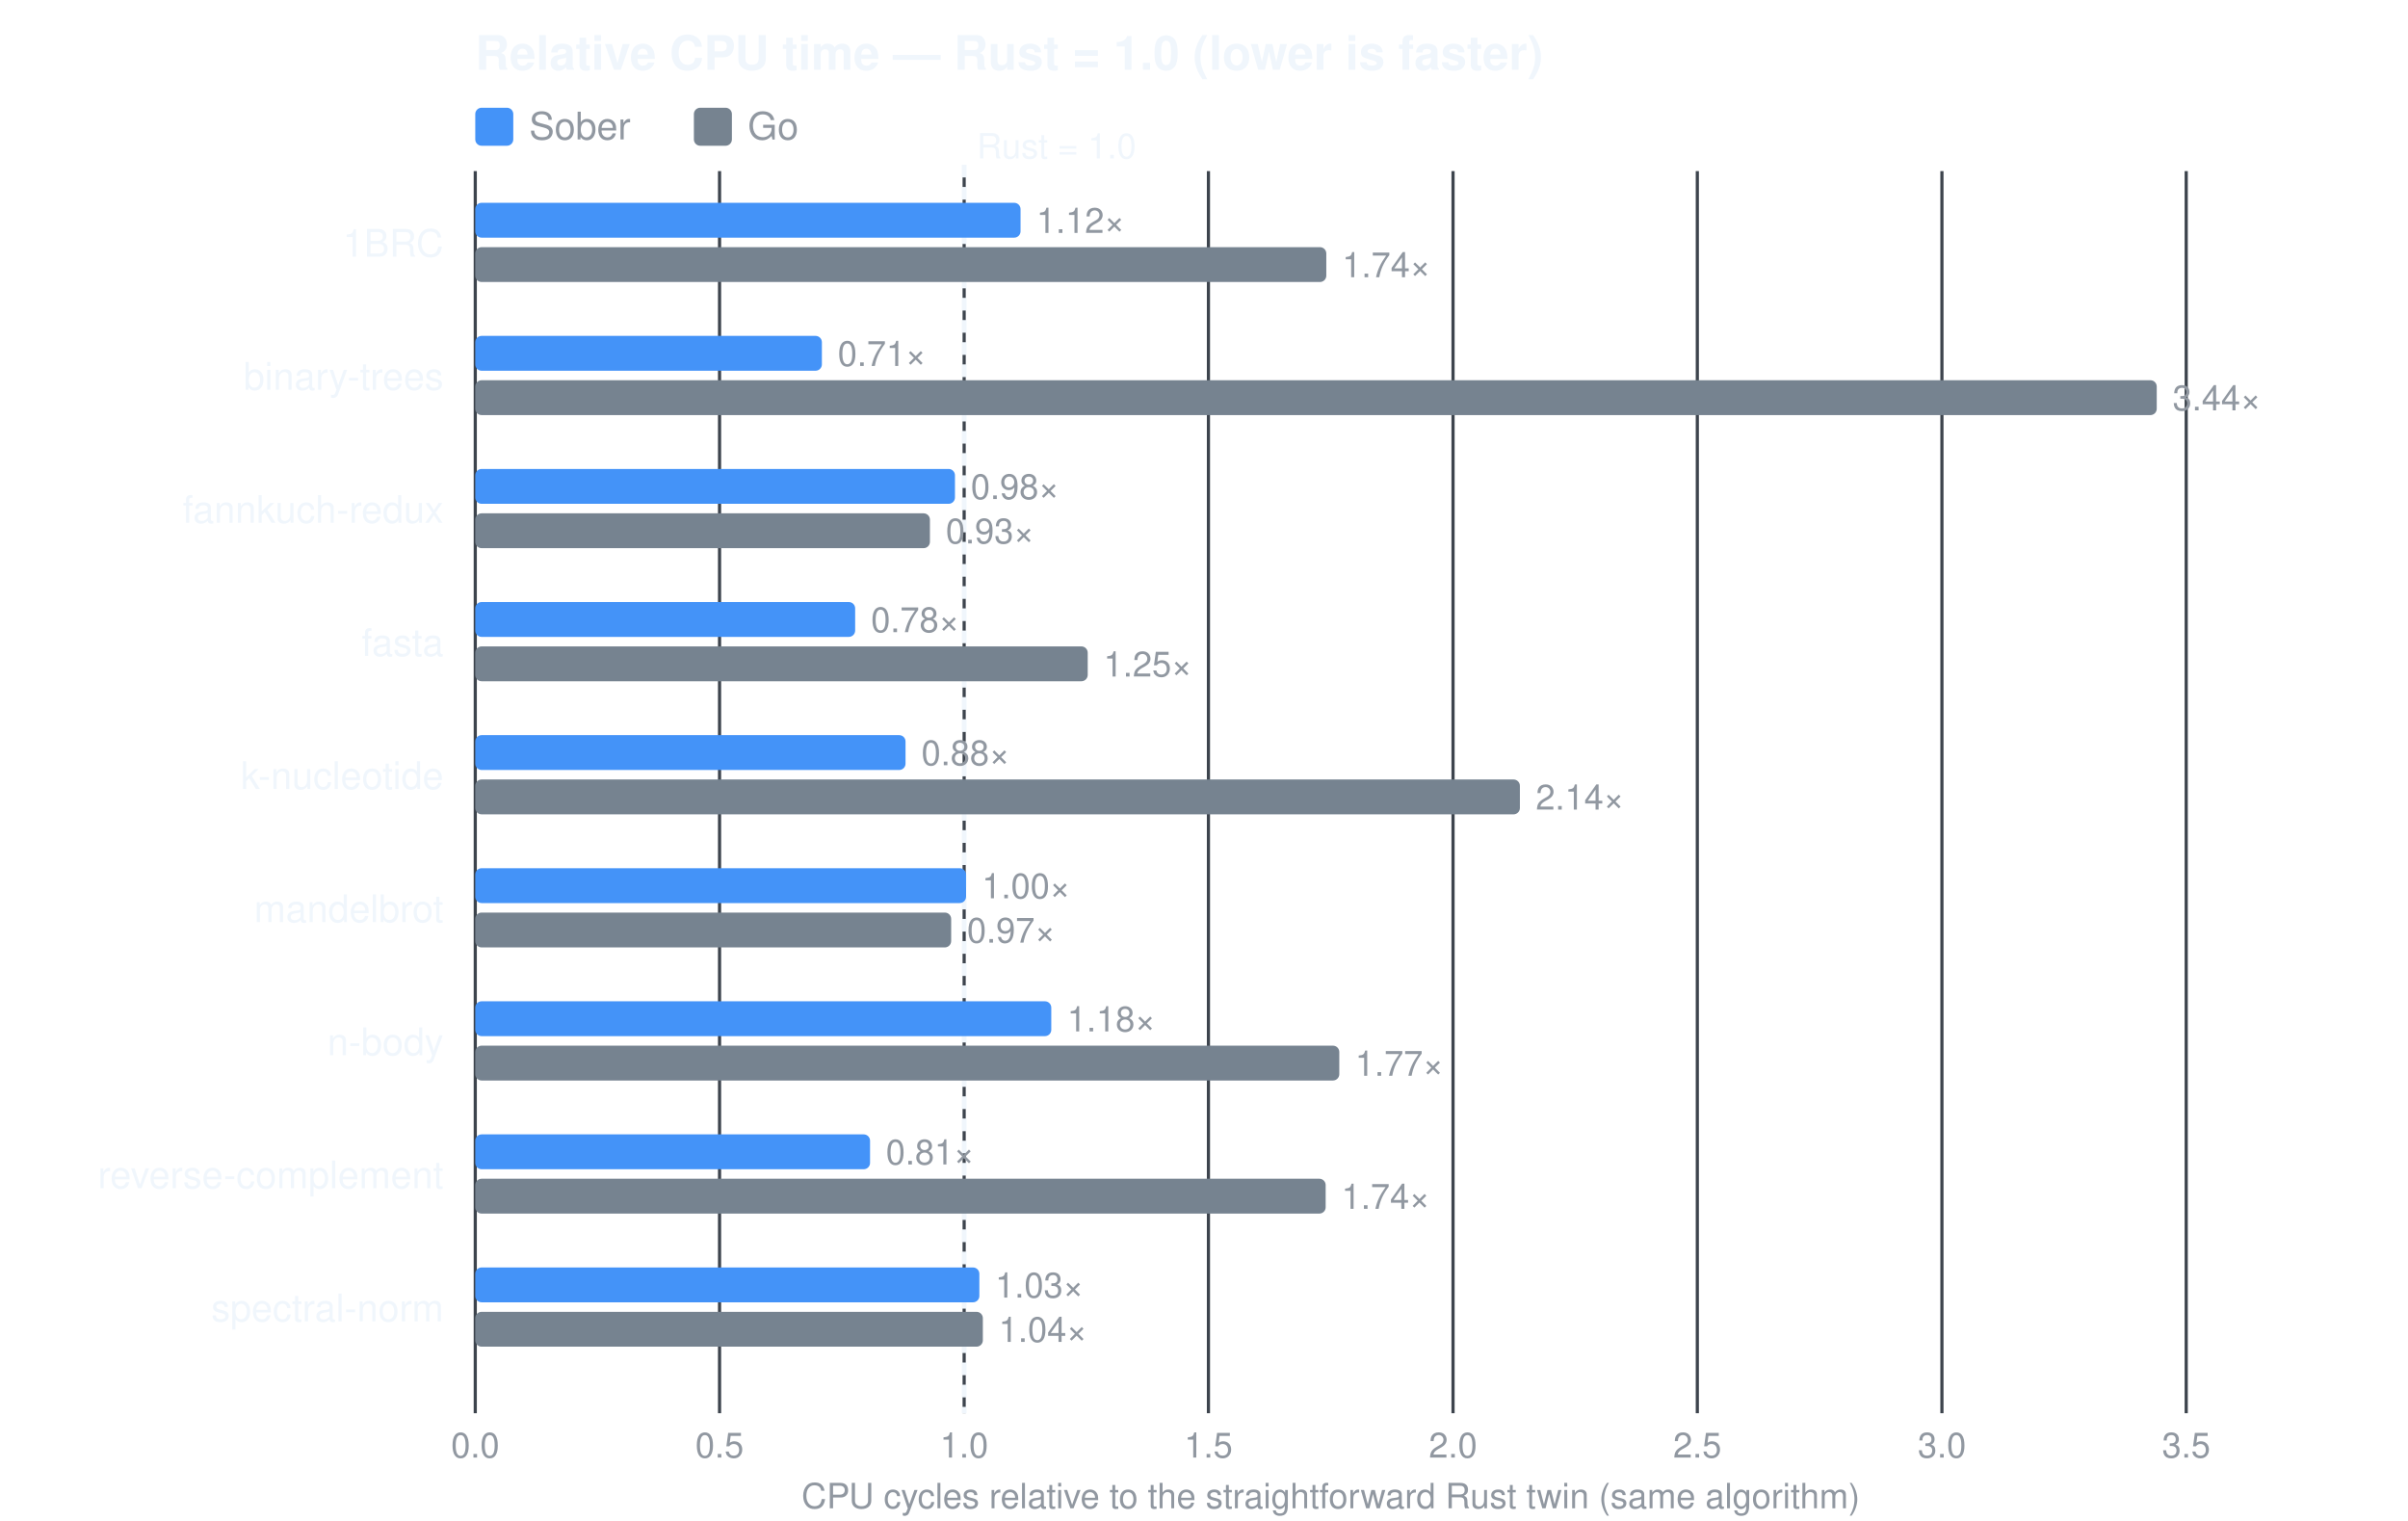
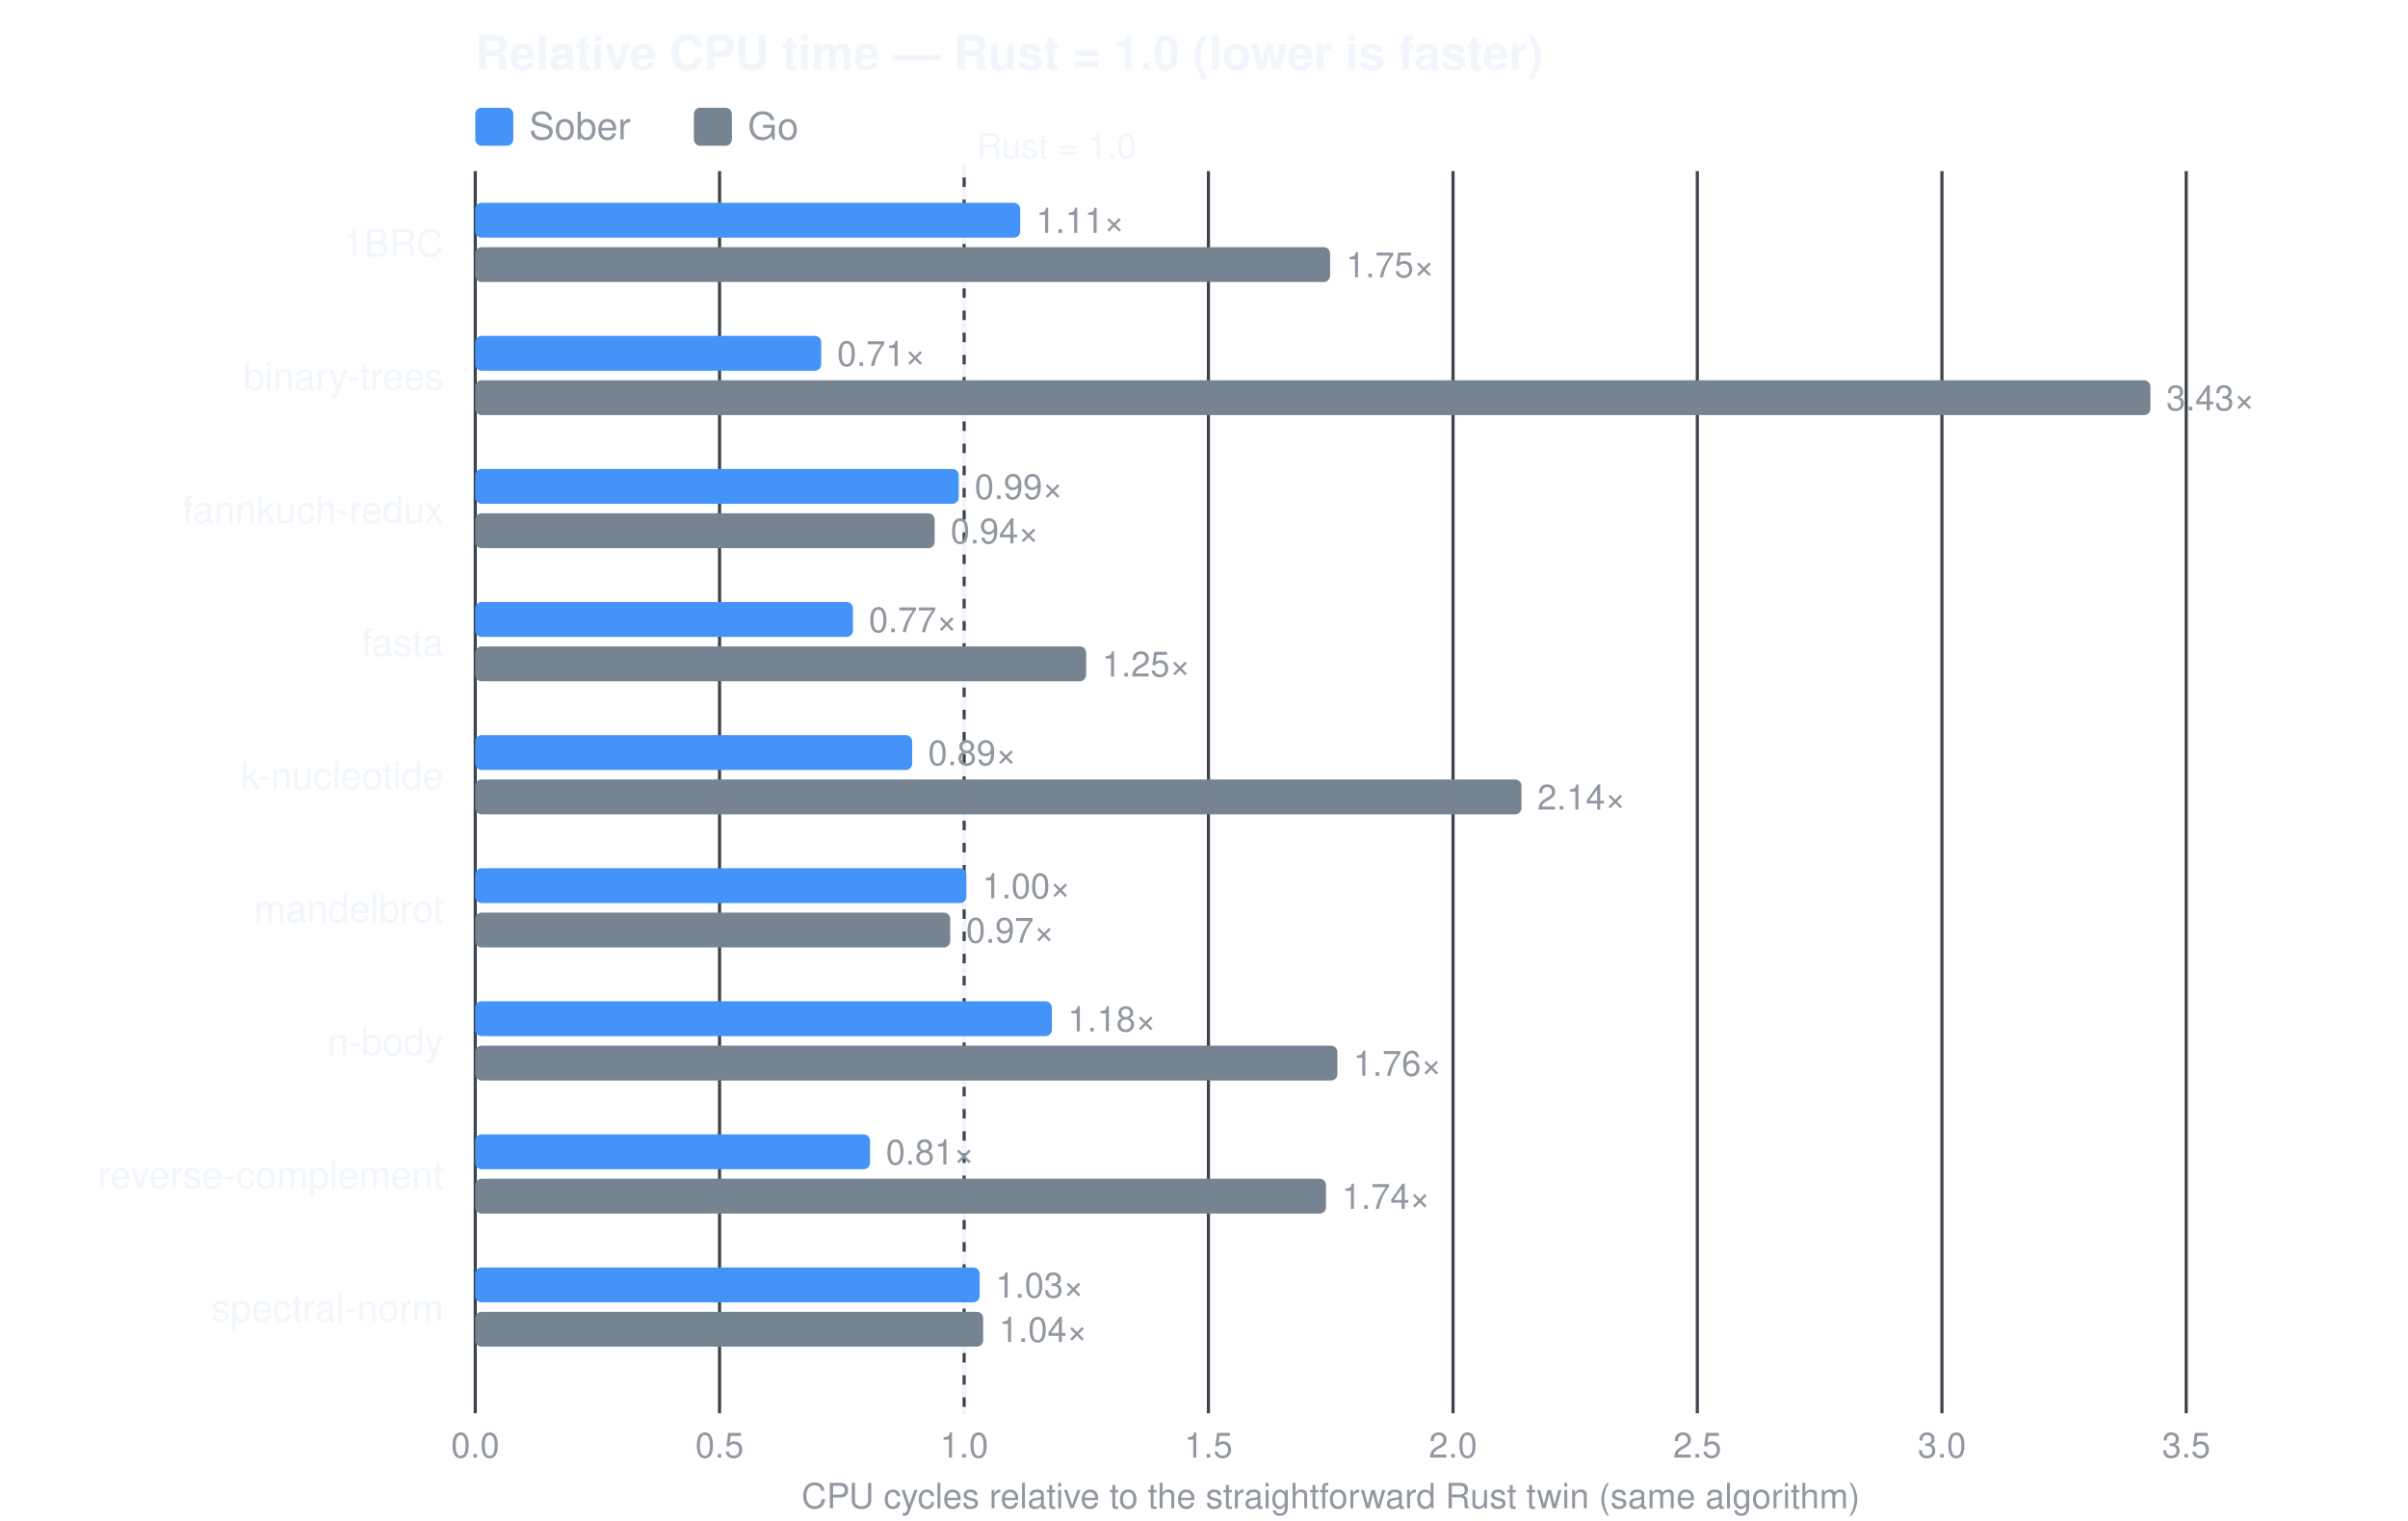
<svg xmlns="http://www.w3.org/2000/svg" width="760" height="480" viewBox="0 0 760 480" font-family="-apple-system, BlinkMacSystemFont, 'Segoe UI', Helvetica, Arial, sans-serif">
  <text x="150.0" y="22.0" fill="#f0f6fc" font-size="15" text-anchor="start" font-weight="600">Relative CPU time — Rust = 1.0 (lower is faster)</text>
  <rect x="150" y="34" width="12" height="12" rx="2" fill="#4493f8" />
  <text x="167.0" y="44.0" fill="#9198a1" font-size="12" text-anchor="start">Sober</text>
  <rect x="219" y="34" width="12" height="12" rx="2" fill="#768390" />
  <text x="236.0" y="44.0" fill="#9198a1" font-size="12" text-anchor="start">Go</text>
  <line x1="150.0" y1="54" x2="150.0" y2="446" stroke="#3d444d" stroke-width="1" />
  <text x="150.0" y="460.0" fill="#9198a1" font-size="11" text-anchor="middle">0.0</text>
  <line x1="227.1" y1="54" x2="227.1" y2="446" stroke="#3d444d" stroke-width="1" />
  <text x="227.1" y="460.0" fill="#9198a1" font-size="11" text-anchor="middle">0.5</text>
  <line x1="304.3" y1="54" x2="304.3" y2="446" stroke="#3d444d" stroke-width="1" />
  <text x="304.3" y="460.0" fill="#9198a1" font-size="11" text-anchor="middle">1.0</text>
  <line x1="381.4" y1="54" x2="381.4" y2="446" stroke="#3d444d" stroke-width="1" />
  <text x="381.4" y="460.0" fill="#9198a1" font-size="11" text-anchor="middle">1.5</text>
  <line x1="458.6" y1="54" x2="458.6" y2="446" stroke="#3d444d" stroke-width="1" />
  <text x="458.6" y="460.0" fill="#9198a1" font-size="11" text-anchor="middle">2.0</text>
  <line x1="535.7" y1="54" x2="535.7" y2="446" stroke="#3d444d" stroke-width="1" />
  <text x="535.7" y="460.0" fill="#9198a1" font-size="11" text-anchor="middle">2.5</text>
  <line x1="612.9" y1="54" x2="612.9" y2="446" stroke="#3d444d" stroke-width="1" />
  <text x="612.9" y="460.0" fill="#9198a1" font-size="11" text-anchor="middle">3.0</text>
  <line x1="690.0" y1="54" x2="690.0" y2="446" stroke="#3d444d" stroke-width="1" />
  <text x="690.0" y="460.0" fill="#9198a1" font-size="11" text-anchor="middle">3.5</text>
  <text x="420.0" y="476.0" fill="#9198a1" font-size="11" text-anchor="middle">CPU cycles relative to the straightforward Rust twin (same algorithm)</text>
  <line x1="304.3" y1="52" x2="304.3" y2="446" stroke="#f0f6fc" stroke-width="1.5" stroke-dasharray="4 3" />
  <text x="308.3" y="50.0" fill="#f0f6fc" font-size="11" text-anchor="start">Rust = 1.0</text>
  <text x="140.0" y="81.0" fill="#f0f6fc" font-size="12" text-anchor="end">1BRC</text>
-   <rect x="150" y="64" width="172.1" height="11" rx="2" fill="#4493f8" />
-   <text x="327.1" y="73.5" fill="#9198a1" font-size="11" text-anchor="start">1.12×</text>
-   <rect x="150" y="78" width="268.6" height="11" rx="2" fill="#768390" />
-   <text x="423.6" y="87.5" fill="#9198a1" font-size="11" text-anchor="start">1.74×</text>
+   <rect x="150" y="64" width="172.0" height="11" rx="2" fill="#4493f8" />
+   <text x="327.0" y="73.5" fill="#9198a1" font-size="11" text-anchor="start">1.11×</text>
+   <rect x="150" y="78" width="269.8" height="11" rx="2" fill="#768390" />
+   <text x="424.8" y="87.5" fill="#9198a1" font-size="11" text-anchor="start">1.75×</text>
  <text x="140.0" y="123.0" fill="#f0f6fc" font-size="12" text-anchor="end">binary-trees</text>
-   <rect x="150" y="106" width="109.4" height="11" rx="2" fill="#4493f8" />
-   <text x="264.4" y="115.5" fill="#9198a1" font-size="11" text-anchor="start">0.71×</text>
-   <rect x="150" y="120" width="530.7" height="11" rx="2" fill="#768390" />
-   <text x="685.7" y="129.5" fill="#9198a1" font-size="11" text-anchor="start">3.44×</text>
+   <rect x="150" y="106" width="109.2" height="11" rx="2" fill="#4493f8" />
+   <text x="264.2" y="115.5" fill="#9198a1" font-size="11" text-anchor="start">0.71×</text>
+   <rect x="150" y="120" width="528.7" height="11" rx="2" fill="#768390" />
+   <text x="683.7" y="129.5" fill="#9198a1" font-size="11" text-anchor="start">3.43×</text>
  <text x="140.0" y="165.0" fill="#f0f6fc" font-size="12" text-anchor="end">fannkuch-redux</text>
-   <rect x="150" y="148" width="151.4" height="11" rx="2" fill="#4493f8" />
-   <text x="306.4" y="157.5" fill="#9198a1" font-size="11" text-anchor="start">0.98×</text>
-   <rect x="150" y="162" width="143.5" height="11" rx="2" fill="#768390" />
-   <text x="298.5" y="171.5" fill="#9198a1" font-size="11" text-anchor="start">0.93×</text>
+   <rect x="150" y="148" width="152.6" height="11" rx="2" fill="#4493f8" />
+   <text x="307.6" y="157.5" fill="#9198a1" font-size="11" text-anchor="start">0.99×</text>
+   <rect x="150" y="162" width="145.0" height="11" rx="2" fill="#768390" />
+   <text x="300.0" y="171.5" fill="#9198a1" font-size="11" text-anchor="start">0.94×</text>
  <text x="140.0" y="207.0" fill="#f0f6fc" font-size="12" text-anchor="end">fasta</text>
-   <rect x="150" y="190" width="119.9" height="11" rx="2" fill="#4493f8" />
-   <text x="274.9" y="199.5" fill="#9198a1" font-size="11" text-anchor="start">0.78×</text>
-   <rect x="150" y="204" width="193.3" height="11" rx="2" fill="#768390" />
-   <text x="348.3" y="213.5" fill="#9198a1" font-size="11" text-anchor="start">1.25×</text>
+   <rect x="150" y="190" width="119.2" height="11" rx="2" fill="#4493f8" />
+   <text x="274.2" y="199.5" fill="#9198a1" font-size="11" text-anchor="start">0.77×</text>
+   <rect x="150" y="204" width="192.8" height="11" rx="2" fill="#768390" />
+   <text x="347.8" y="213.5" fill="#9198a1" font-size="11" text-anchor="start">1.25×</text>
  <text x="140.0" y="249.0" fill="#f0f6fc" font-size="12" text-anchor="end">k-nucleotide</text>
-   <rect x="150" y="232" width="135.8" height="11" rx="2" fill="#4493f8" />
-   <text x="290.8" y="241.5" fill="#9198a1" font-size="11" text-anchor="start">0.88×</text>
-   <rect x="150" y="246" width="329.7" height="11" rx="2" fill="#768390" />
-   <text x="484.7" y="255.5" fill="#9198a1" font-size="11" text-anchor="start">2.14×</text>
+   <rect x="150" y="232" width="137.9" height="11" rx="2" fill="#4493f8" />
+   <text x="292.9" y="241.5" fill="#9198a1" font-size="11" text-anchor="start">0.89×</text>
+   <rect x="150" y="246" width="330.2" height="11" rx="2" fill="#768390" />
+   <text x="485.2" y="255.5" fill="#9198a1" font-size="11" text-anchor="start">2.14×</text>
  <text x="140.0" y="291.0" fill="#f0f6fc" font-size="12" text-anchor="end">mandelbrot</text>
-   <rect x="150" y="274" width="154.9" height="11" rx="2" fill="#4493f8" />
-   <text x="309.9" y="283.5" fill="#9198a1" font-size="11" text-anchor="start">1.00×</text>
-   <rect x="150" y="288" width="150.2" height="11" rx="2" fill="#768390" />
-   <text x="305.2" y="297.5" fill="#9198a1" font-size="11" text-anchor="start">0.97×</text>
+   <rect x="150" y="274" width="155.0" height="11" rx="2" fill="#4493f8" />
+   <text x="310.0" y="283.5" fill="#9198a1" font-size="11" text-anchor="start">1.00×</text>
+   <rect x="150" y="288" width="149.9" height="11" rx="2" fill="#768390" />
+   <text x="304.9" y="297.5" fill="#9198a1" font-size="11" text-anchor="start">0.97×</text>
  <text x="140.0" y="333.0" fill="#f0f6fc" font-size="12" text-anchor="end">n-body</text>
-   <rect x="150" y="316" width="181.8" height="11" rx="2" fill="#4493f8" />
-   <text x="336.8" y="325.5" fill="#9198a1" font-size="11" text-anchor="start">1.18×</text>
-   <rect x="150" y="330" width="272.7" height="11" rx="2" fill="#768390" />
-   <text x="427.7" y="339.5" fill="#9198a1" font-size="11" text-anchor="start">1.77×</text>
+   <rect x="150" y="316" width="182.0" height="11" rx="2" fill="#4493f8" />
+   <text x="337.0" y="325.5" fill="#9198a1" font-size="11" text-anchor="start">1.18×</text>
+   <rect x="150" y="330" width="272.1" height="11" rx="2" fill="#768390" />
+   <text x="427.1" y="339.5" fill="#9198a1" font-size="11" text-anchor="start">1.76×</text>
  <text x="140.0" y="375.0" fill="#f0f6fc" font-size="12" text-anchor="end">reverse-complement</text>
  <rect x="150" y="358" width="124.6" height="11" rx="2" fill="#4493f8" />
  <text x="279.6" y="367.5" fill="#9198a1" font-size="11" text-anchor="start">0.81×</text>
-   <rect x="150" y="372" width="268.4" height="11" rx="2" fill="#768390" />
-   <text x="423.4" y="381.5" fill="#9198a1" font-size="11" text-anchor="start">1.74×</text>
+   <rect x="150" y="372" width="268.5" height="11" rx="2" fill="#768390" />
+   <text x="423.5" y="381.5" fill="#9198a1" font-size="11" text-anchor="start">1.74×</text>
  <text x="140.0" y="417.0" fill="#f0f6fc" font-size="12" text-anchor="end">spectral-norm</text>
-   <rect x="150" y="400" width="159.1" height="11" rx="2" fill="#4493f8" />
-   <text x="314.1" y="409.5" fill="#9198a1" font-size="11" text-anchor="start">1.03×</text>
-   <rect x="150" y="414" width="160.2" height="11" rx="2" fill="#768390" />
-   <text x="315.2" y="423.5" fill="#9198a1" font-size="11" text-anchor="start">1.04×</text>
+   <rect x="150" y="400" width="159.2" height="11" rx="2" fill="#4493f8" />
+   <text x="314.2" y="409.5" fill="#9198a1" font-size="11" text-anchor="start">1.03×</text>
+   <rect x="150" y="414" width="160.3" height="11" rx="2" fill="#768390" />
+   <text x="315.3" y="423.5" fill="#9198a1" font-size="11" text-anchor="start">1.04×</text>
</svg>
